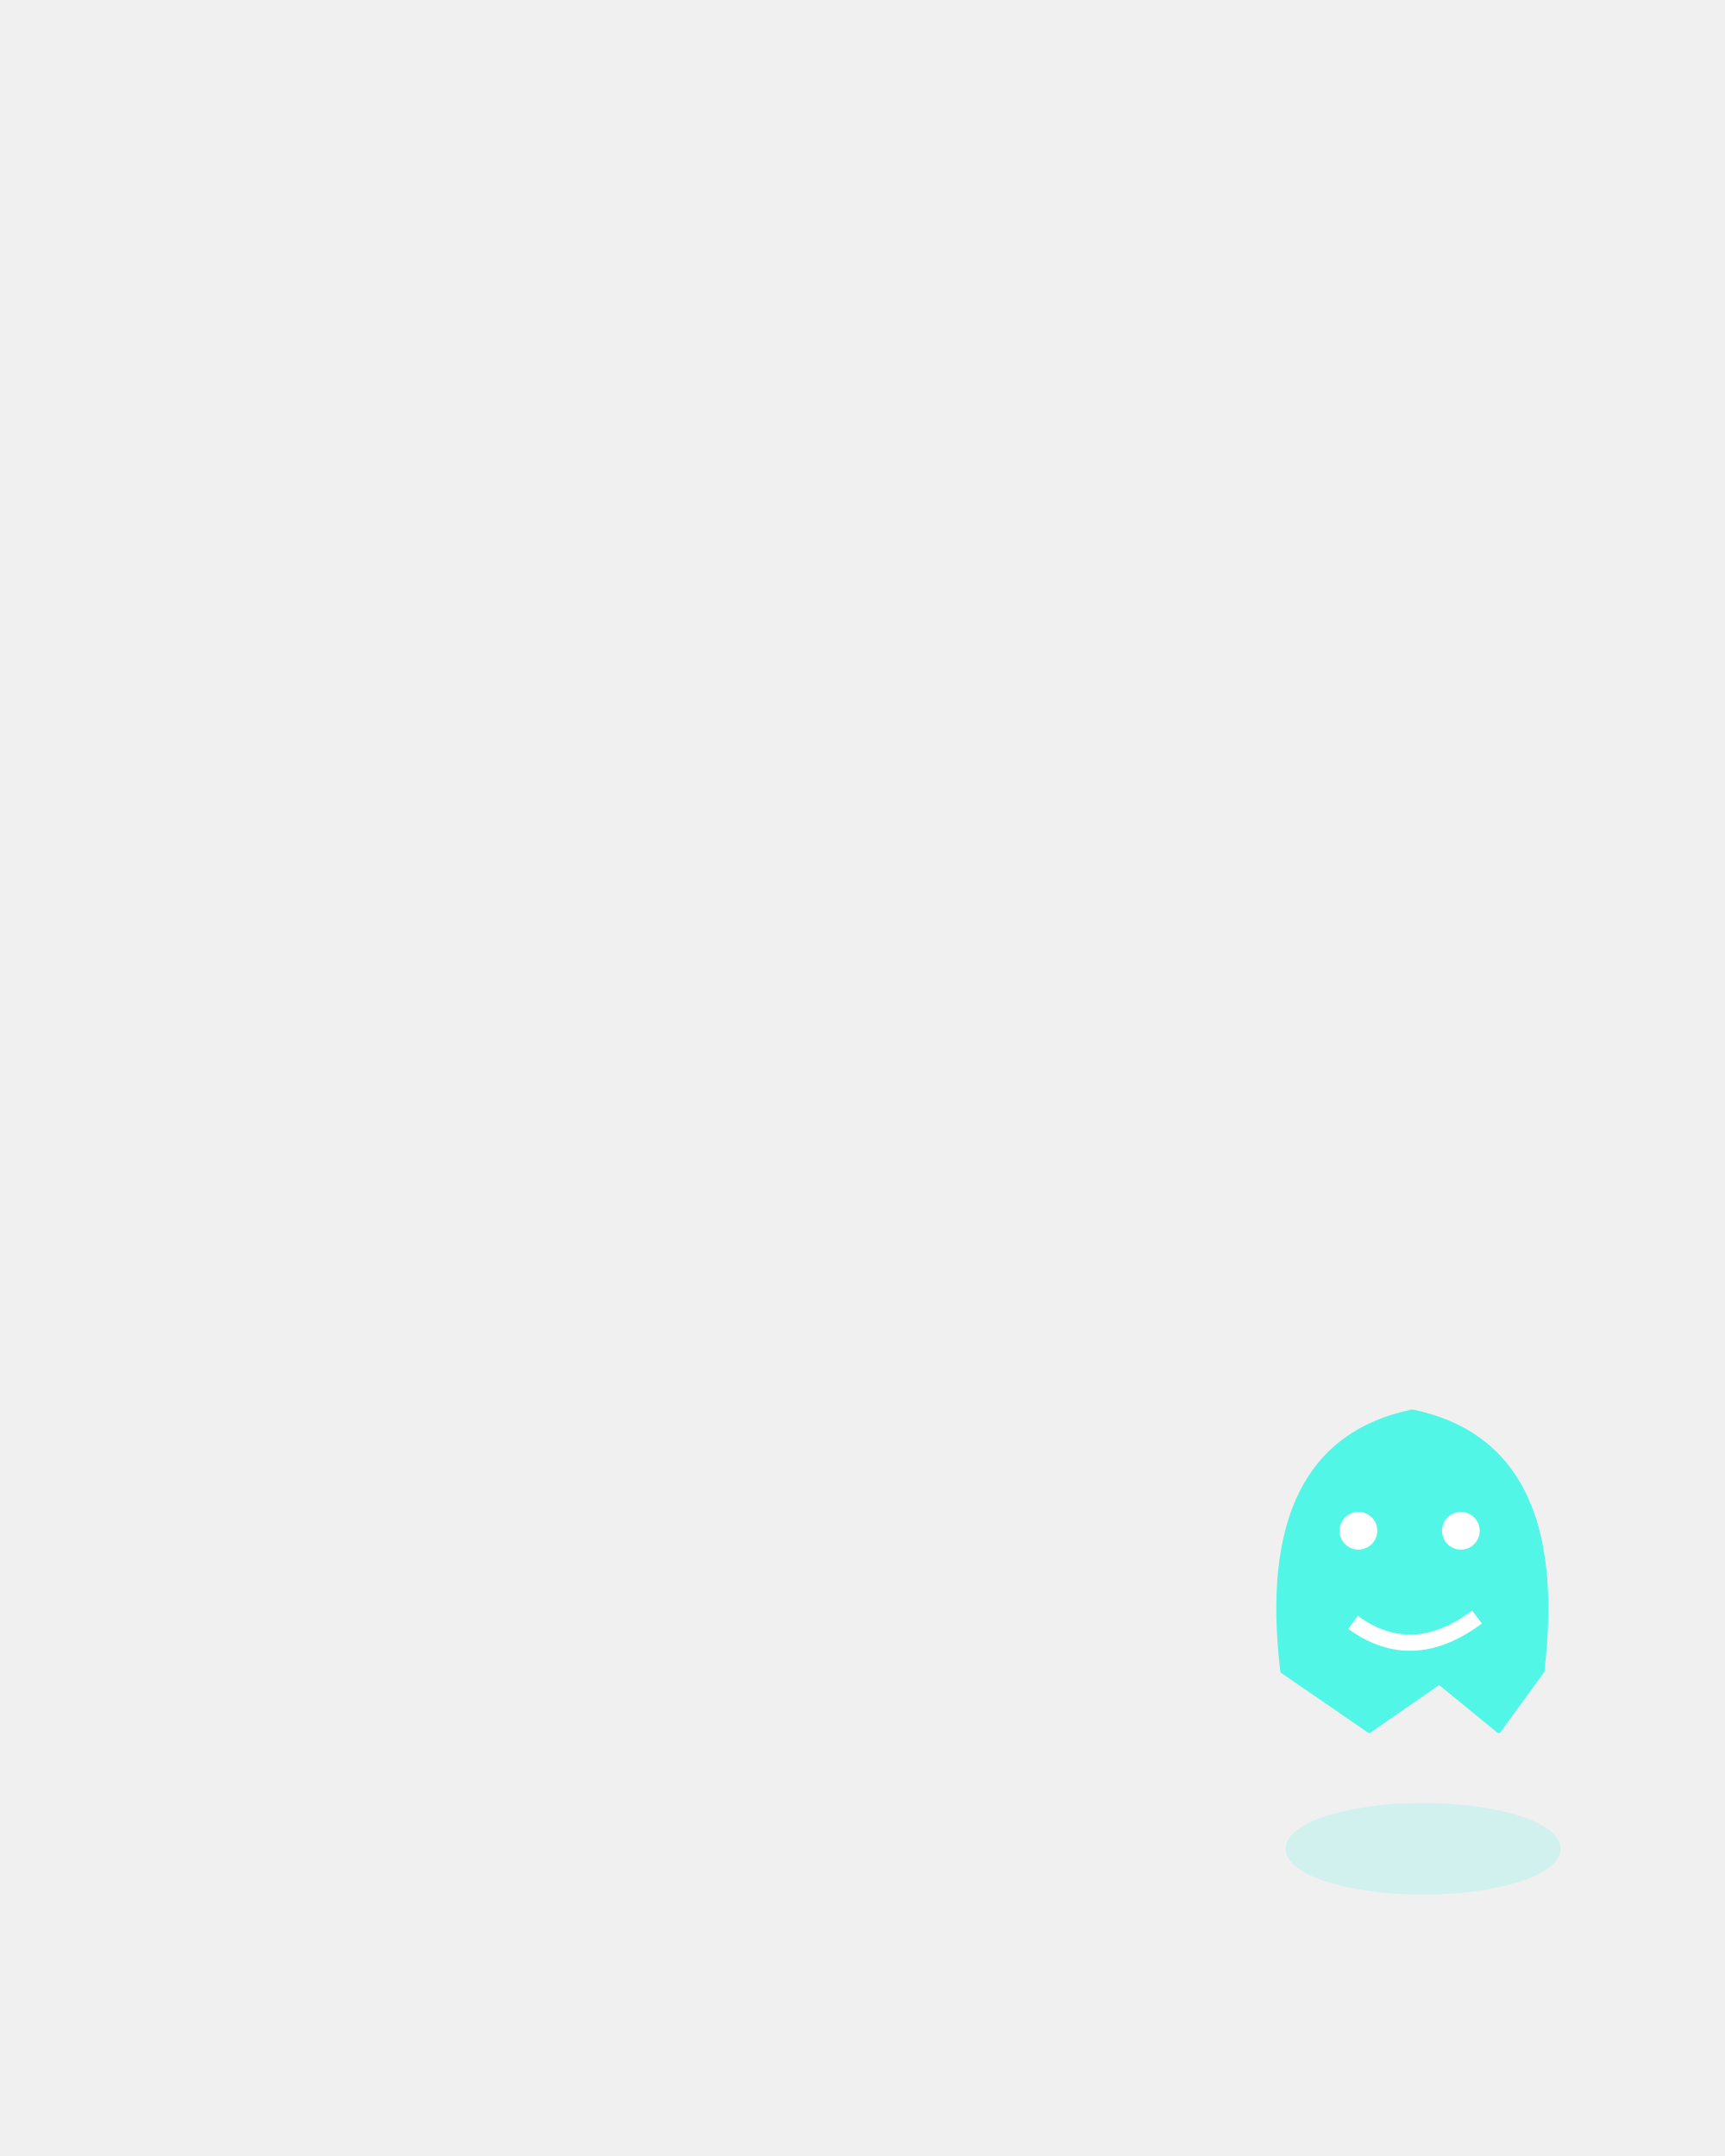
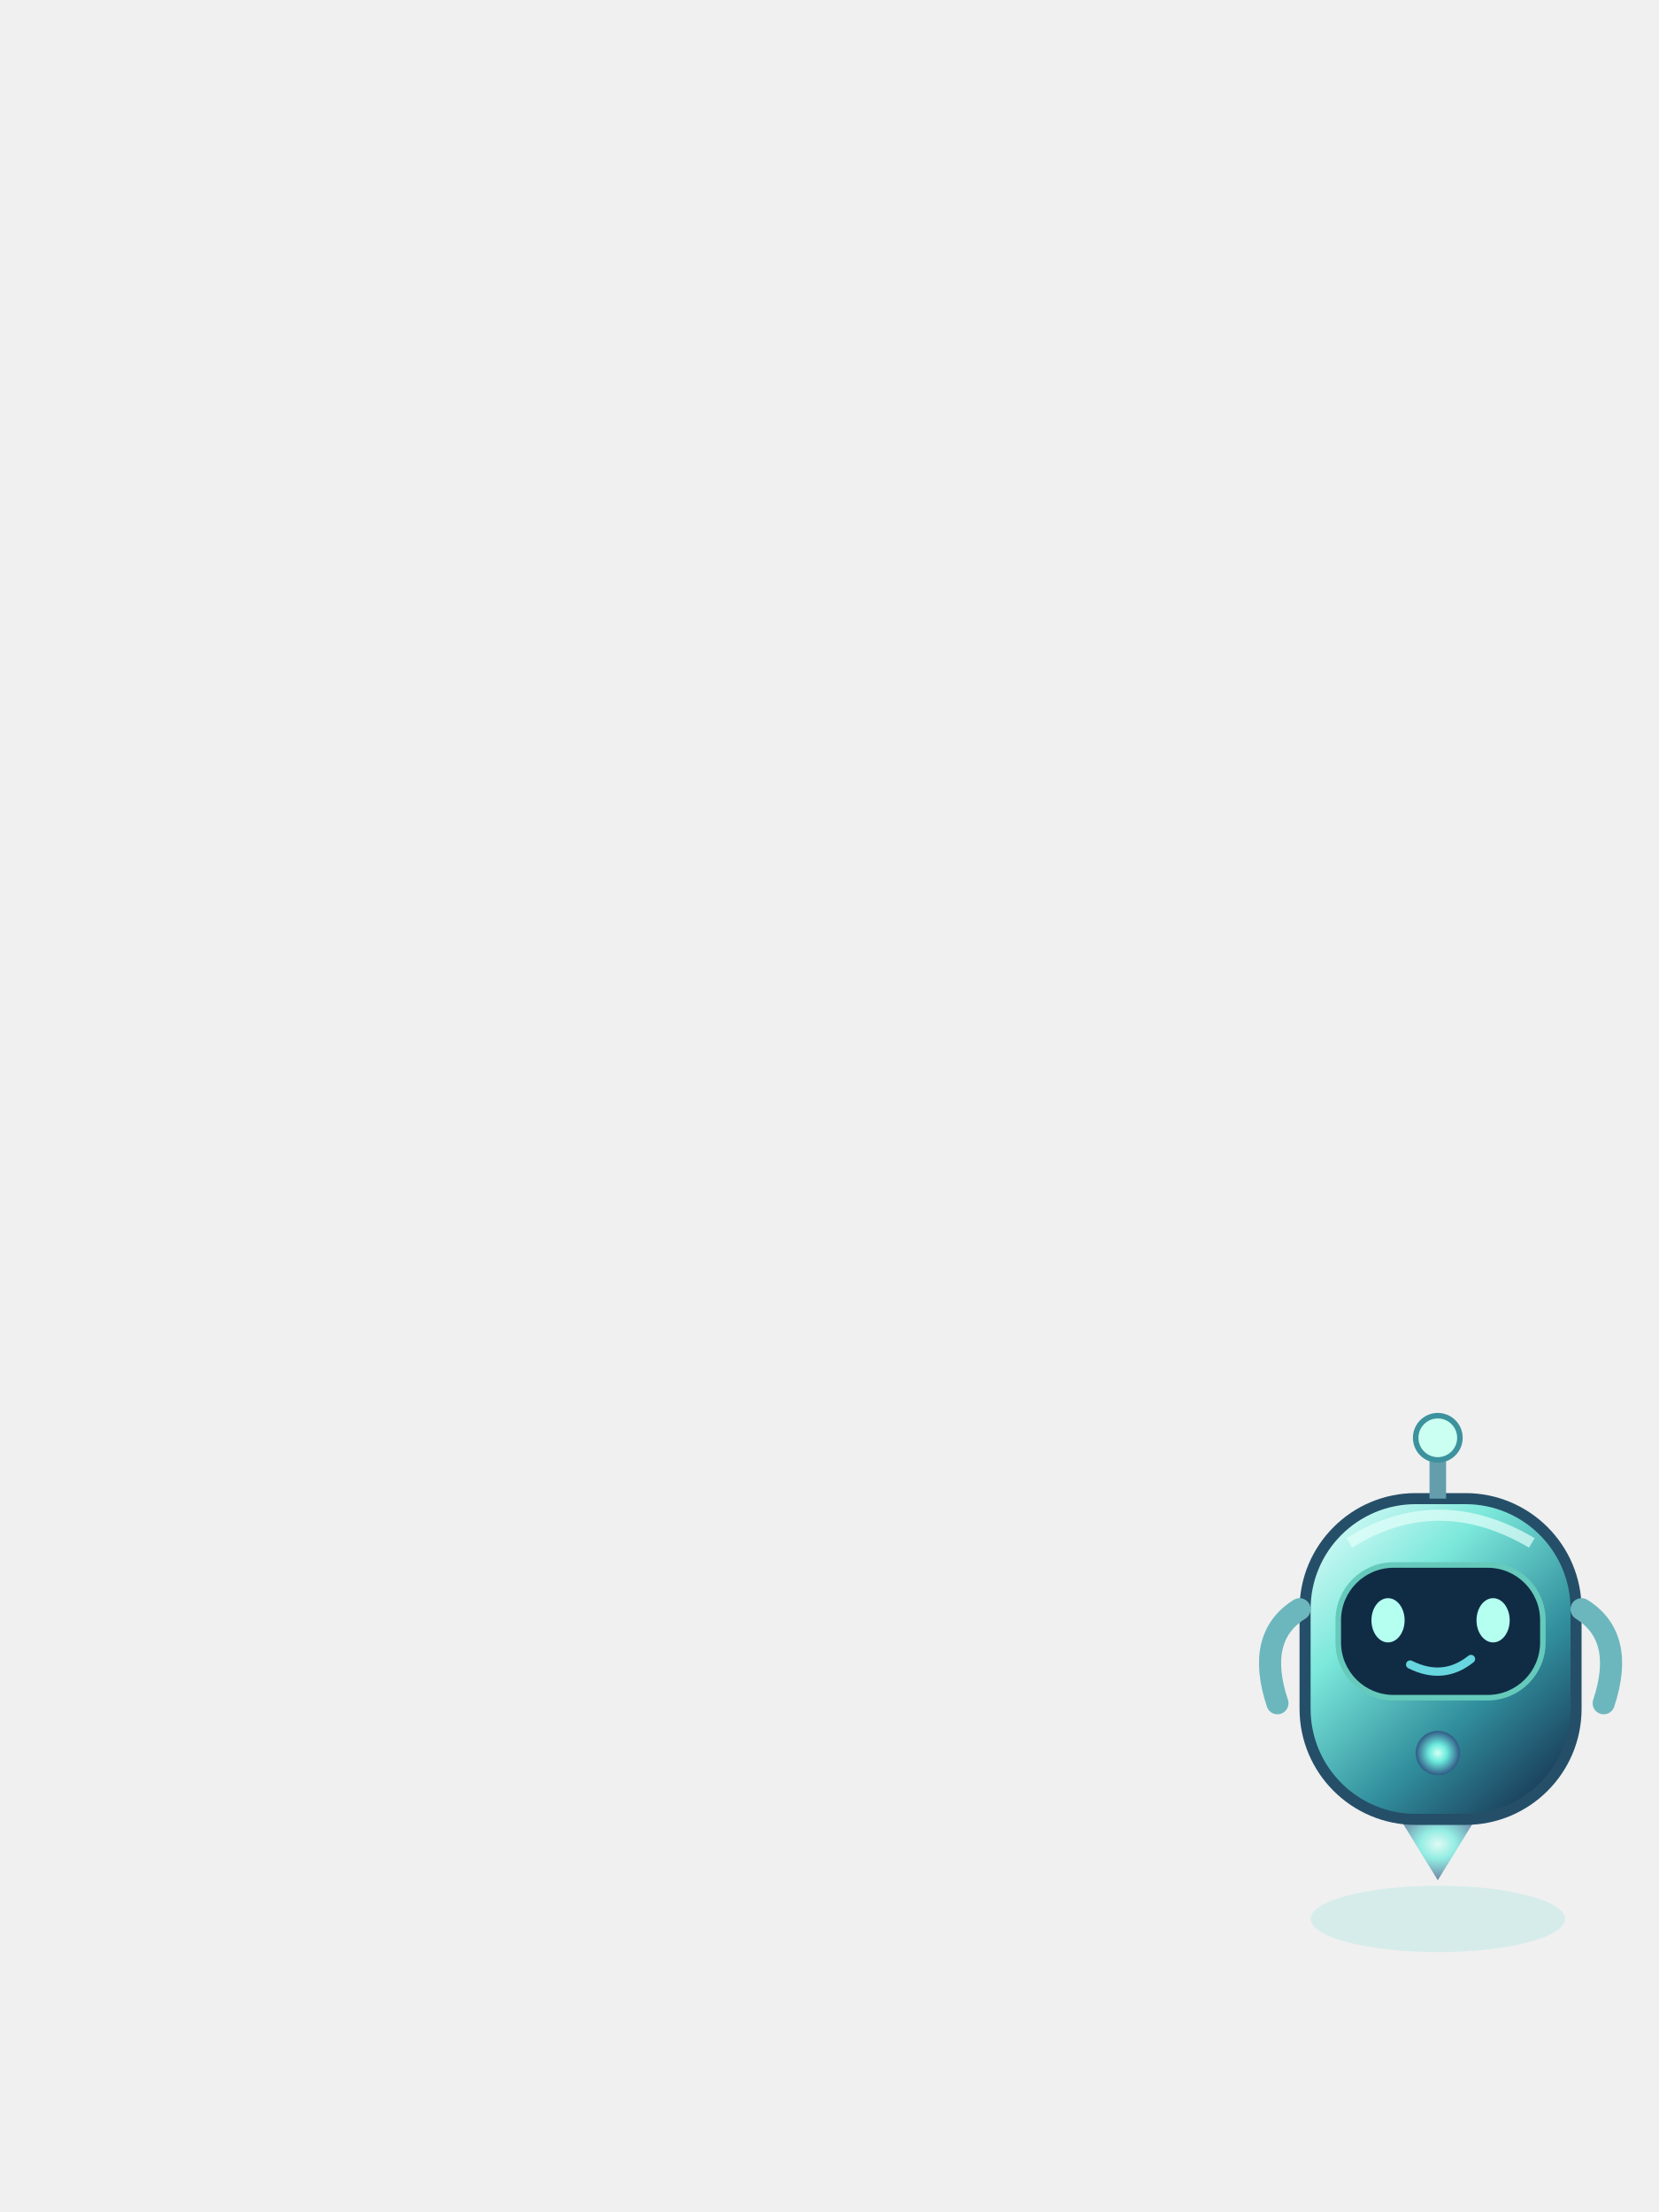
- <svg xmlns="http://www.w3.org/2000/svg" viewBox="0 0 320 400" role="img" aria-label="Orbit Bot">
-   <g fill="#52f6e7" stroke="#52f6e7" stroke-linejoin="round">
-     <ellipse cx="264" cy="343" rx="25" ry="8" fill="#52f6e7" opacity=".2" />
-     <g>
-       <path d="M238 310 Q233 268 262 262 Q291 268 286 310 L278 321 L267 312 L254 321Z" />
-       <circle cx="252" cy="284" r="4" fill="#fff" />
-       <circle cx="271" cy="284" r="4" fill="#fff" />
-       <path d="M251 301 Q262 309 274 300" fill="none" stroke="#fff" stroke-width="3" />
-     </g>
-   </g>
+ <svg xmlns="http://www.w3.org/2000/svg" viewBox="0 0 300 400" role="img" aria-label="orbit pet">
+   <defs>
+     <linearGradient id="shell" x2=".8" y2="1">
+       <stop stop-color="#edffff" />
+       <stop offset=".35" stop-color="#7ce8db" />
+       <stop offset=".7" stop-color="#318f9d" />
+       <stop offset="1" stop-color="#193a58" />
+     </linearGradient>
+     <radialGradient id="core">
+       <stop stop-color="#d6fff5" />
+       <stop offset=".4" stop-color="#6cebdd" />
+       <stop offset="1" stop-color="#315a86" />
+     </radialGradient>
+   </defs>
+   <ellipse cx="260" cy="347" rx="23" ry="6" fill="#61d9d0" opacity=".18" />
+   <path d="M252 327L260 340L268 327" fill="url(#core)" opacity=".7" />
+   <rect x="236" y="271" width="49" height="58" rx="20" fill="url(#shell)" stroke="#254f69" stroke-width="2" />
+   <path d="M244 279Q260 269 277 279" fill="none" stroke="#e2fffa" stroke-width="2" opacity=".7" />
+   <rect x="242" y="283" width="37" height="24" rx="10" fill="#102c45" stroke="#65cabb" />
+   <ellipse cx="251" cy="293" rx="3" ry="4" fill="#b5fff1" />
+   <ellipse cx="270" cy="293" rx="3" ry="4" fill="#b5fff1" />
+   <path d="M255 301q6 3 11-1" stroke="#67d6df" stroke-width="1.5" fill="none" stroke-linecap="round" />
+   <circle cx="260" cy="317" r="4" fill="url(#core)" />
+   <path d="M260 271v-9" stroke="#649eac" stroke-width="3" />
+   <circle cx="260" cy="260" r="4" fill="#cbfff1" stroke="#3c929d" />
+   <path d="M235 291q-8 5-4 17m55-17q8 5 4 17" fill="none" stroke="#6cb7bd" stroke-width="4" stroke-linecap="round" />
</svg>
